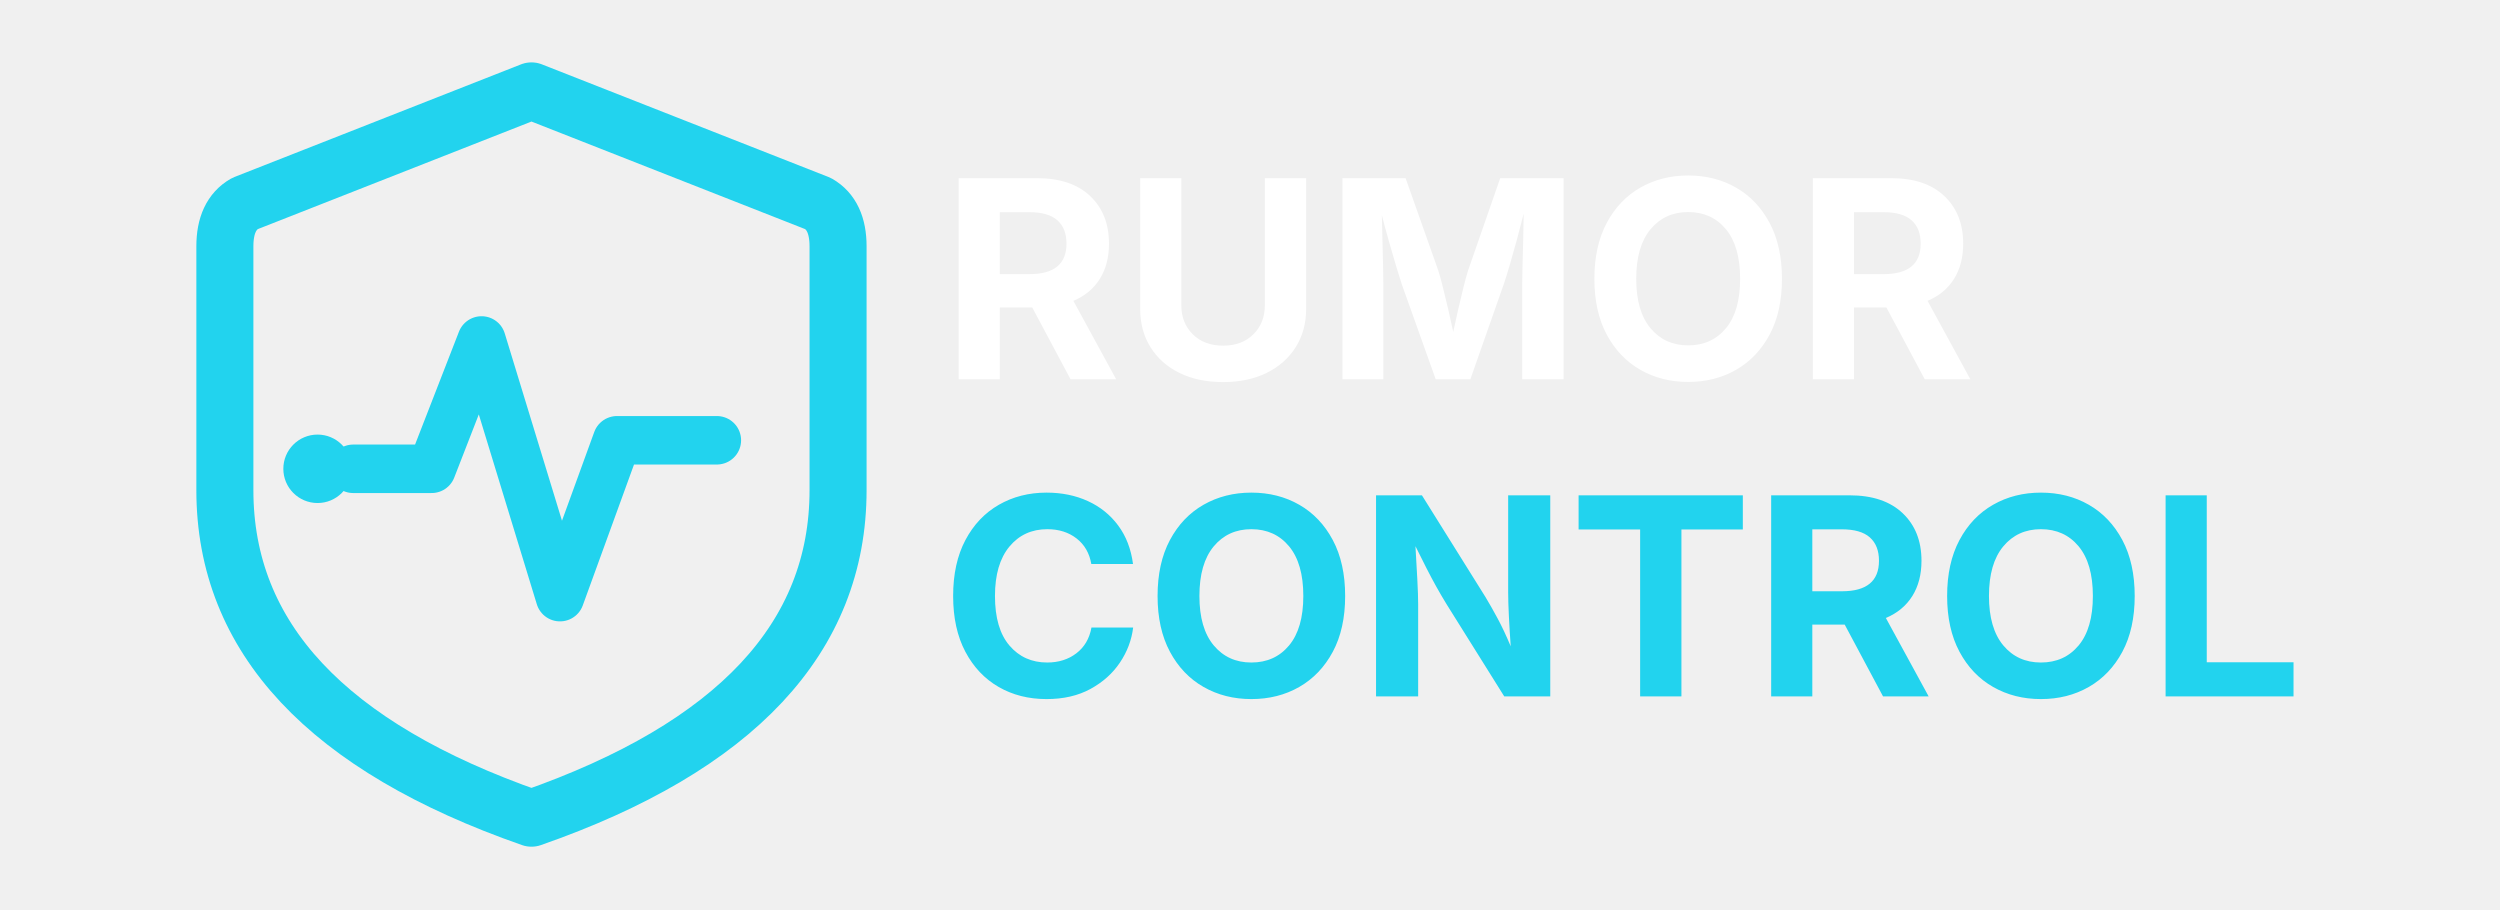
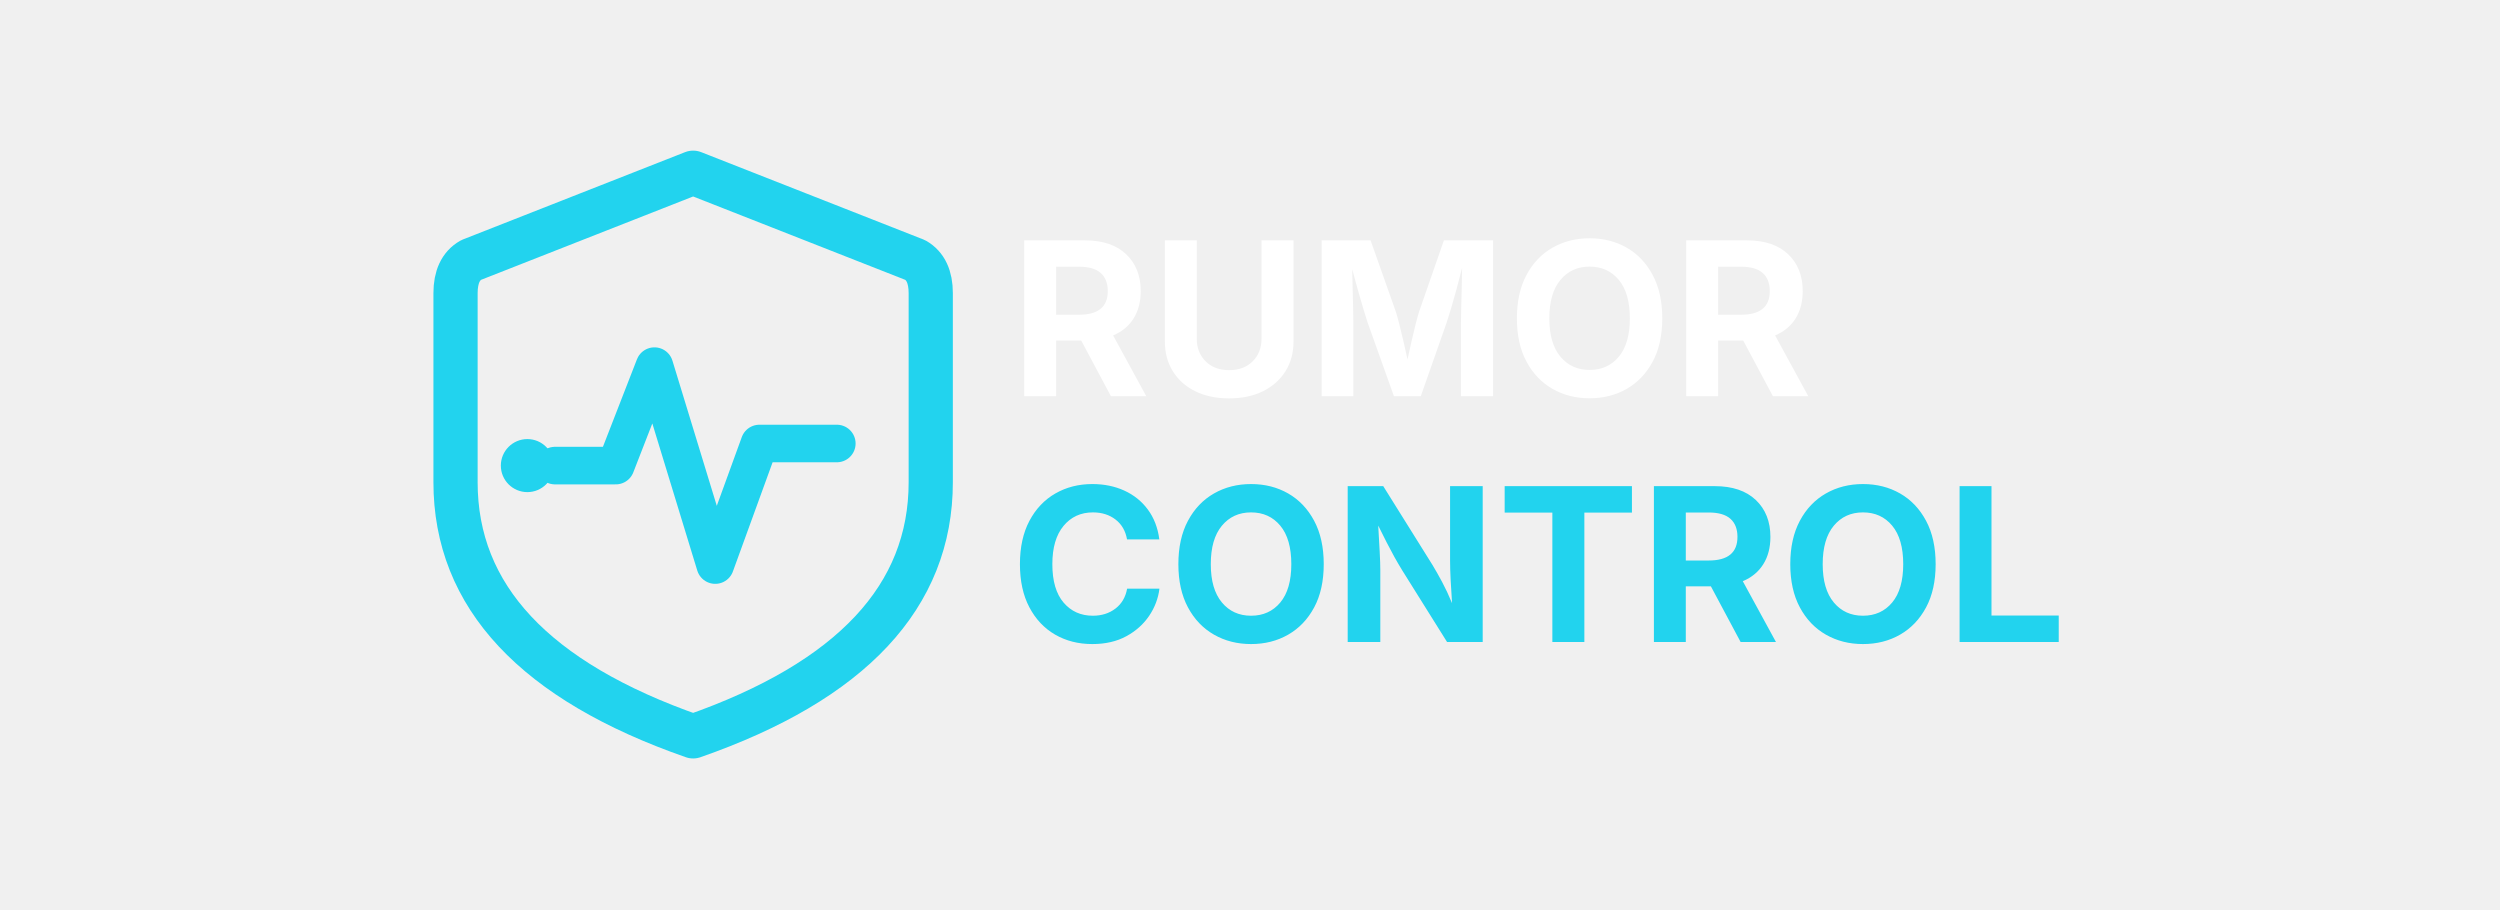
<svg xmlns="http://www.w3.org/2000/svg" width="5.5in" height="2in" viewBox="0 0 1650 600">
-   <g transform="translate(49.59,-1.18) scale(9.4118)" fill="none" stroke="#22D3EE" stroke-linecap="round" stroke-linejoin="round">
+   <g transform="translate(224.06,66.59) scale(7.2941)" fill="none" stroke="#22D3EE" stroke-linecap="round" stroke-linejoin="round">
    <path stroke-width="4" d="M32 6.5 L52.1 14.4 Q53.5 15.2 53.5 17.4 L53.5 34.5 Q53.5 50 32 57.5 Q10.5 50 10.5 34.5 L10.5 17.4 Q10.5 15.2 11.9 14.4 Z" />
    <circle cx="17" cy="33" r="2.4" fill="#22D3EE" stroke="none" />
    <path stroke-width="3.4" d="M19.5 33 H25 L28.5 24 L34 42 L38 31 H45" />
  </g>
-   <path fill="#FFFFFF" d="M632.722 250.303V117.6H684.467Q707.089 117.6 719.513 129.401Q731.937 141.202 731.937 160.795Q731.937 174.422 725.881 184.085Q719.825 193.748 708.425 198.558L736.658 250.303H706.555L681.261 202.922H659.886V250.303ZM659.886 180.923H679.48Q703.883 180.923 703.883 160.795Q703.883 150.731 697.871 145.387Q691.859 140.044 679.39 140.044H659.886Z M807.284 252.173Q790.719 252.173 778.428 246.117Q766.137 240.061 759.324 229.151Q752.511 218.241 752.511 203.723V117.6H779.675V201.497Q779.675 213.075 787.201 220.601Q794.726 228.127 807.284 228.127Q819.753 228.127 827.279 220.601Q834.805 213.075 834.805 201.497V117.6H862.058V203.723Q862.058 218.241 855.155 229.151Q848.253 240.061 835.962 246.117Q823.672 252.173 807.284 252.173Z M886.015 250.303V117.6H927.697L949.25 178.519Q950.586 182.705 952.278 189.473Q953.97 196.242 955.796 204.035Q957.622 211.828 959.136 219.042Q960.65 211.917 962.431 204.124Q964.212 196.331 965.905 189.562Q967.597 182.794 968.933 178.519L990.13 117.6H1031.989V250.303H1004.647V187.692Q1004.647 182.705 1004.869 174.956Q1005.092 167.208 1005.315 158.302Q1005.537 149.395 1005.626 141.023Q1003.4 149.93 1000.951 158.925Q998.501 167.92 996.275 175.446Q994.048 182.972 992.445 187.692L970.447 250.303H947.558L925.203 187.692Q923.689 183.15 921.507 175.847Q919.325 168.544 916.831 159.771Q914.337 150.998 912.022 142.092Q912.2 150.108 912.422 158.791Q912.645 167.475 912.823 175.09Q913.001 182.705 913.001 187.692V250.303Z M1114.194 252.084Q1096.648 252.084 1082.621 244.069Q1068.594 236.053 1060.444 220.823Q1052.295 205.594 1052.295 184.041Q1052.295 162.398 1060.444 147.124Q1068.594 131.85 1082.621 123.834Q1096.648 115.819 1114.194 115.819Q1131.828 115.819 1145.811 123.834Q1159.794 131.85 1167.943 147.124Q1176.092 162.398 1176.092 184.041Q1176.092 205.683 1167.943 220.868Q1159.794 236.053 1145.811 244.069Q1131.828 252.084 1114.194 252.084ZM1114.194 227.948Q1129.69 227.948 1139.087 216.682Q1148.483 205.416 1148.483 184.041Q1148.483 162.577 1139.087 151.266Q1129.69 139.955 1114.194 139.955Q1098.786 139.955 1089.345 151.31Q1079.905 162.666 1079.905 184.041Q1079.905 205.327 1089.345 216.637Q1098.786 227.948 1114.194 227.948Z M1196.487 250.303V117.6H1248.233Q1270.855 117.6 1283.279 129.401Q1295.703 141.202 1295.703 160.795Q1295.703 174.422 1289.647 184.085Q1283.59 193.748 1272.19 198.558L1300.423 250.303H1270.32L1245.026 202.922H1223.651V250.303ZM1223.651 180.923H1243.245Q1267.648 180.923 1267.648 160.795Q1267.648 150.731 1261.637 145.387Q1255.625 140.044 1243.156 140.044H1223.651Z" />
-   <path fill="#22D3EE" d="M690.701 461.395Q672.978 461.395 659.084 453.38Q645.19 445.364 637.13 430.135Q629.07 414.905 629.07 393.352Q629.07 371.71 637.175 356.435Q645.28 341.161 659.262 333.145Q673.245 325.13 690.701 325.13Q705.753 325.13 717.955 330.696Q730.156 336.263 737.994 346.817Q745.831 357.37 747.79 372.244H720.27Q718.4 361.467 710.518 355.367Q702.636 349.266 691.236 349.266Q675.739 349.266 666.209 360.755Q656.68 372.244 656.68 393.352Q656.68 414.905 666.254 426.082Q675.828 437.26 691.147 437.26Q702.458 437.26 710.429 431.159Q718.4 425.058 720.359 414.192H747.88Q746.365 426.572 739.151 437.304Q731.937 448.036 719.691 454.716Q707.445 461.395 690.701 461.395Z M825.898 461.395Q808.353 461.395 794.326 453.38Q780.298 445.364 772.149 430.135Q764 414.905 764 393.352Q764 371.71 772.149 356.435Q780.298 341.161 794.326 333.145Q808.353 325.13 825.898 325.13Q843.533 325.13 857.515 333.145Q871.498 341.161 879.647 356.435Q887.797 371.71 887.797 393.352Q887.797 414.994 879.647 430.179Q871.498 445.364 857.515 453.38Q843.533 461.395 825.898 461.395ZM825.898 437.26Q841.395 437.26 850.791 425.993Q860.187 414.727 860.187 393.352Q860.187 371.888 850.791 360.577Q841.395 349.266 825.898 349.266Q810.49 349.266 801.05 360.621Q791.609 371.977 791.609 393.352Q791.609 414.638 801.05 425.949Q810.49 437.26 825.898 437.26Z M908.192 459.614V326.911H938.473L980.422 394.064Q984.34 400.566 988.526 408.359Q992.712 416.152 997.076 426.572Q996.364 416.775 995.874 406.934Q995.384 397.092 995.384 390.591V326.911H1023.172V459.614H992.801L954.683 398.695Q951.031 392.728 947.914 387.117Q944.797 381.506 941.546 375.138Q938.295 368.77 934.198 360.488Q934.911 372.511 935.445 382.62Q935.98 392.728 935.98 398.606V459.614Z M1041.875 349.444V326.911H1150.264V349.444H1109.74V459.614H1082.487V349.444Z M1168.967 459.614V326.911H1220.712Q1243.334 326.911 1255.758 338.712Q1268.183 350.513 1268.183 370.106Q1268.183 383.733 1262.126 393.396Q1256.07 403.06 1244.67 407.869L1272.903 459.614H1242.8L1217.506 412.233H1196.131V459.614ZM1196.131 390.235H1215.725Q1240.128 390.235 1240.128 370.106Q1240.128 360.042 1234.116 354.699Q1228.105 349.355 1215.636 349.355H1196.131Z M1347.003 461.395Q1329.458 461.395 1315.43 453.38Q1301.403 445.364 1293.254 430.135Q1285.105 414.905 1285.105 393.352Q1285.105 371.71 1293.254 356.435Q1301.403 341.161 1315.43 333.145Q1329.458 325.13 1347.003 325.13Q1364.637 325.13 1378.62 333.145Q1392.603 341.161 1400.752 356.435Q1408.901 371.71 1408.901 393.352Q1408.901 414.994 1400.752 430.179Q1392.603 445.364 1378.62 453.38Q1364.637 461.395 1347.003 461.395ZM1347.003 437.26Q1362.5 437.26 1371.896 425.993Q1381.292 414.727 1381.292 393.352Q1381.292 371.888 1371.896 360.577Q1362.5 349.266 1347.003 349.266Q1331.595 349.266 1322.155 360.621Q1312.714 371.977 1312.714 393.352Q1312.714 414.638 1322.155 425.949Q1331.595 437.26 1347.003 437.26Z M1429.297 459.614V326.911H1456.461V437.081H1513.728V459.614Z" />
+   <path fill="#FFFFFF" d="M675.984 261.485V158.64H716.087Q733.619 158.64 743.248 167.786Q752.876 176.931 752.876 192.116Q752.876 202.677 748.183 210.166Q743.489 217.655 734.654 221.382L756.535 261.485H733.205L713.602 224.764H697.036V261.485ZM697.036 207.716H712.222Q731.134 207.716 731.134 192.116Q731.134 184.317 726.475 180.175Q721.816 176.034 712.153 176.034H697.036Z M811.27 262.934Q798.432 262.934 788.907 258.241Q779.381 253.547 774.101 245.092Q768.821 236.636 768.821 225.386V158.64H789.873V223.66Q789.873 232.633 795.705 238.466Q801.538 244.298 811.27 244.298Q820.934 244.298 826.766 238.466Q832.598 232.633 832.598 223.66V158.64H853.72V225.386Q853.72 236.636 848.37 245.092Q843.021 253.547 833.496 258.241Q823.971 262.934 811.27 262.934Z M872.287 261.485V158.64H904.59L921.294 205.852Q922.329 209.096 923.64 214.342Q924.952 219.588 926.367 225.627Q927.782 231.667 928.955 237.258Q930.129 231.736 931.509 225.696Q932.89 219.657 934.201 214.411Q935.512 209.165 936.548 205.852L952.975 158.64H985.416V261.485H964.226V212.961Q964.226 209.096 964.399 203.091Q964.571 197.086 964.744 190.184Q964.916 183.281 964.985 176.793Q963.26 183.696 961.362 190.667Q959.464 197.638 957.738 203.471Q956.012 209.303 954.77 212.961L937.721 261.485H919.982L902.657 212.961Q901.484 209.441 899.793 203.781Q898.102 198.121 896.169 191.323Q894.236 184.524 892.442 177.621Q892.58 183.834 892.752 190.563Q892.925 197.293 893.063 203.195Q893.201 209.096 893.201 212.961V261.485Z M1049.125 262.865Q1035.527 262.865 1024.656 256.653Q1013.785 250.441 1007.469 238.638Q1001.154 226.835 1001.154 210.131Q1001.154 193.359 1007.469 181.521Q1013.785 169.684 1024.656 163.472Q1035.527 157.26 1049.125 157.26Q1062.792 157.26 1073.628 163.472Q1084.465 169.684 1090.781 181.521Q1097.096 193.359 1097.096 210.131Q1097.096 226.904 1090.781 238.673Q1084.465 250.441 1073.628 256.653Q1062.792 262.865 1049.125 262.865ZM1049.125 244.16Q1061.135 244.16 1068.417 235.429Q1075.699 226.697 1075.699 210.131Q1075.699 193.497 1068.417 184.731Q1061.135 175.965 1049.125 175.965Q1037.184 175.965 1029.867 184.765Q1022.551 193.566 1022.551 210.131Q1022.551 226.628 1029.867 235.394Q1037.184 244.16 1049.125 244.16Z M1112.903 261.485V158.64H1153.005Q1170.537 158.64 1180.166 167.786Q1189.795 176.931 1189.795 192.116Q1189.795 202.677 1185.101 210.166Q1180.408 217.655 1171.573 221.382L1193.453 261.485H1170.123L1150.52 224.764H1133.955V261.485ZM1133.955 207.716H1149.14Q1168.052 207.716 1168.052 192.116Q1168.052 184.317 1163.393 180.175Q1158.734 176.034 1149.071 176.034H1133.955Z" />
+   <path fill="#22D3EE" d="M720.919 425.082Q707.183 425.082 696.415 418.869Q685.648 412.657 679.401 400.854Q673.154 389.051 673.154 372.348Q673.154 355.575 679.435 343.737Q685.717 331.9 696.553 325.688Q707.39 319.476 720.919 319.476Q732.584 319.476 742.04 323.79Q751.496 328.104 757.57 336.283Q763.644 344.462 765.163 355.989H743.834Q742.385 347.637 736.276 342.909Q730.168 338.181 721.333 338.181Q709.323 338.181 701.937 347.085Q694.552 355.989 694.552 372.348Q694.552 389.051 701.972 397.714Q709.392 406.376 721.264 406.376Q730.03 406.376 736.207 401.648Q742.385 396.92 743.903 388.499H765.232Q764.058 398.093 758.467 406.411Q752.876 414.728 743.386 419.905Q733.895 425.082 720.919 425.082Z M825.696 425.082Q812.099 425.082 801.227 418.869Q790.356 412.657 784.041 400.854Q777.725 389.051 777.725 372.348Q777.725 355.575 784.041 343.737Q790.356 331.9 801.227 325.688Q812.099 319.476 825.696 319.476Q839.363 319.476 850.199 325.688Q861.036 331.9 867.352 343.737Q873.667 355.575 873.667 372.348Q873.667 389.12 867.352 400.889Q861.036 412.657 850.199 418.869Q839.363 425.082 825.696 425.082ZM825.696 406.376Q837.706 406.376 844.988 397.645Q852.27 388.913 852.27 372.348Q852.27 355.713 844.988 346.947Q837.706 338.181 825.696 338.181Q813.755 338.181 806.439 346.981Q799.122 355.782 799.122 372.348Q799.122 388.844 806.439 397.61Q813.755 406.376 825.696 406.376Z M889.474 423.701V320.856H912.942L945.452 372.9Q948.489 377.939 951.733 383.978Q954.977 390.018 958.359 398.093Q957.807 390.501 957.427 382.874Q957.048 375.247 957.048 370.208V320.856H978.583V423.701H955.046L925.504 376.489Q922.674 371.864 920.258 367.516Q917.842 363.167 915.323 358.232Q912.804 353.297 909.629 346.878Q910.181 356.196 910.595 364.03Q911.009 371.864 911.009 376.42V423.701Z M993.078 338.319V320.856H1077.08V338.319H1045.674V423.701H1024.553V338.319Z M1091.574 423.701V320.856H1131.677Q1149.209 320.856 1158.838 330.002Q1168.467 339.147 1168.467 354.332Q1168.467 364.893 1163.773 372.382Q1159.079 379.871 1150.244 383.598L1172.125 423.701H1148.795L1129.192 386.981H1112.627V423.701ZM1112.627 369.932H1127.812Q1146.724 369.932 1146.724 354.332Q1146.724 346.533 1142.065 342.391Q1137.406 338.25 1127.743 338.25H1112.627Z M1229.552 425.082Q1215.955 425.082 1205.083 418.869Q1194.212 412.657 1187.897 400.854Q1181.581 389.051 1181.581 372.348Q1181.581 355.575 1187.897 343.737Q1194.212 331.9 1205.083 325.688Q1215.955 319.476 1229.552 319.476Q1243.219 319.476 1254.056 325.688Q1264.892 331.9 1271.208 343.737Q1277.524 355.575 1277.524 372.348Q1277.524 389.12 1271.208 400.889Q1264.892 412.657 1254.056 418.869Q1243.219 425.082 1229.552 425.082ZM1229.552 406.376Q1241.562 406.376 1248.844 397.645Q1256.126 388.913 1256.126 372.348Q1256.126 355.713 1248.844 346.947Q1241.562 338.181 1229.552 338.181Q1217.611 338.181 1210.295 346.981Q1202.978 355.782 1202.978 372.348Q1202.978 388.844 1210.295 397.61Q1217.611 406.376 1229.552 406.376Z M1293.33 423.701V320.856H1314.382V406.238H1358.764V423.701Z" />
</svg>
